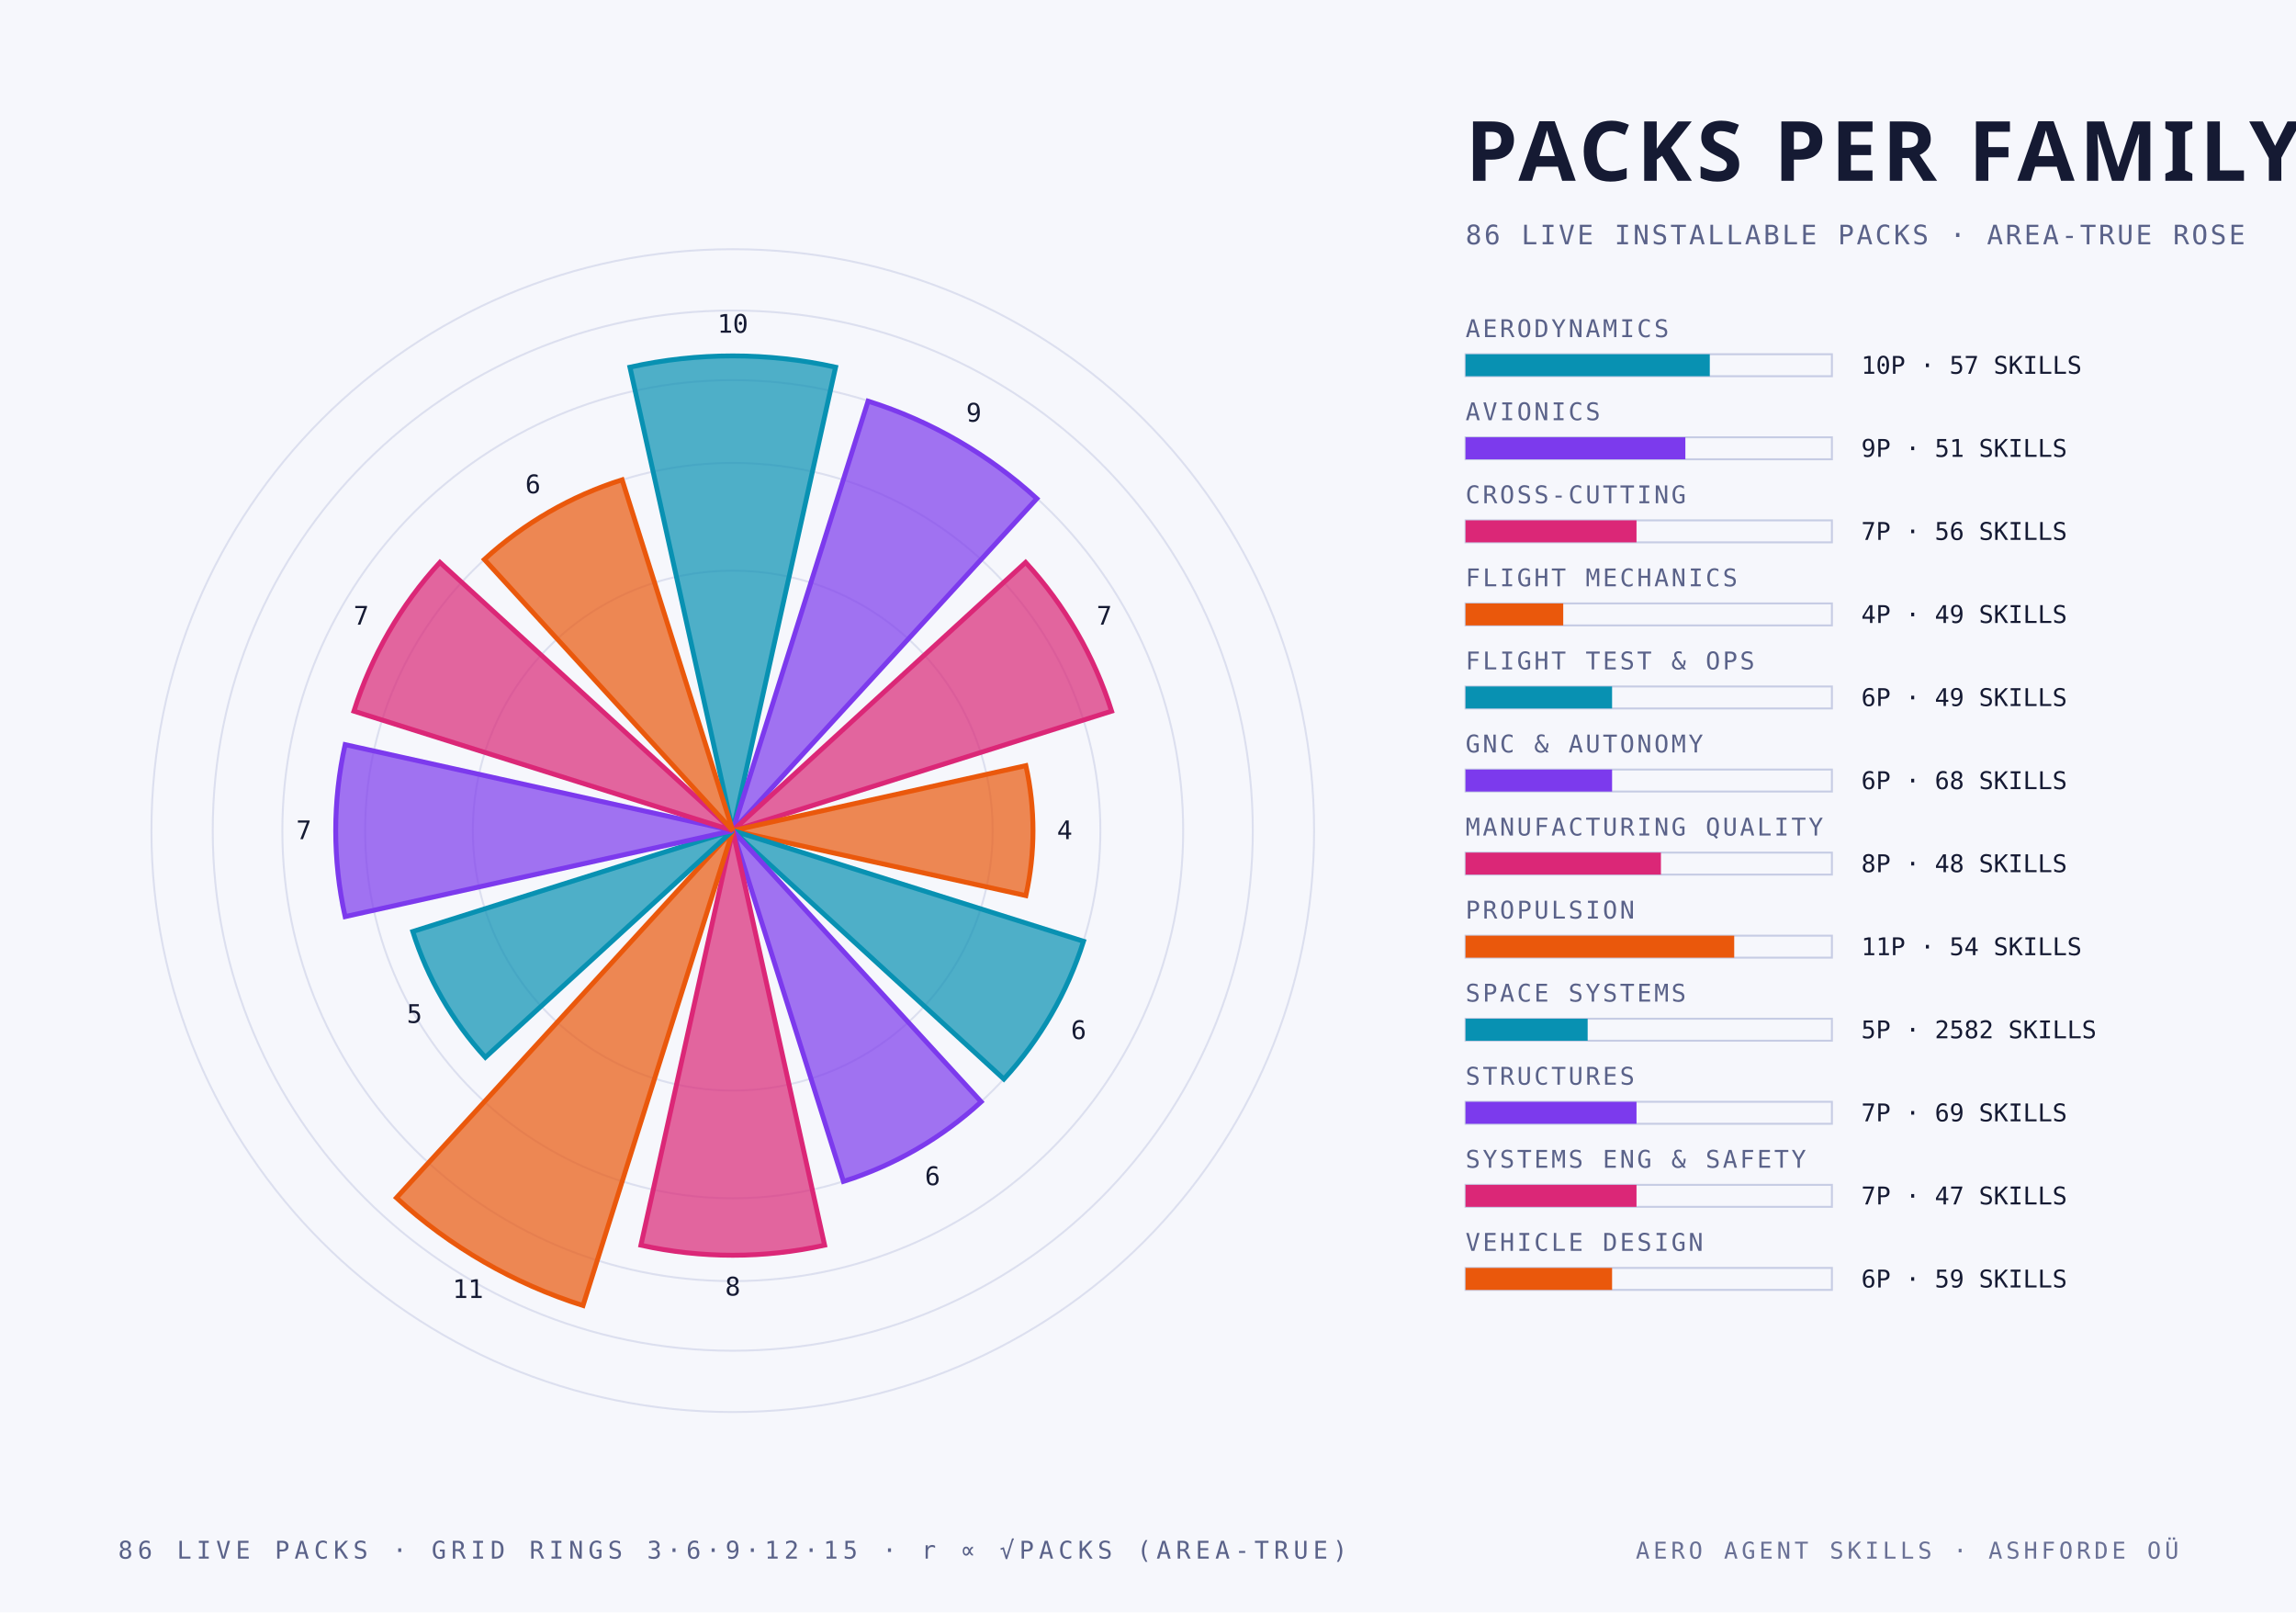
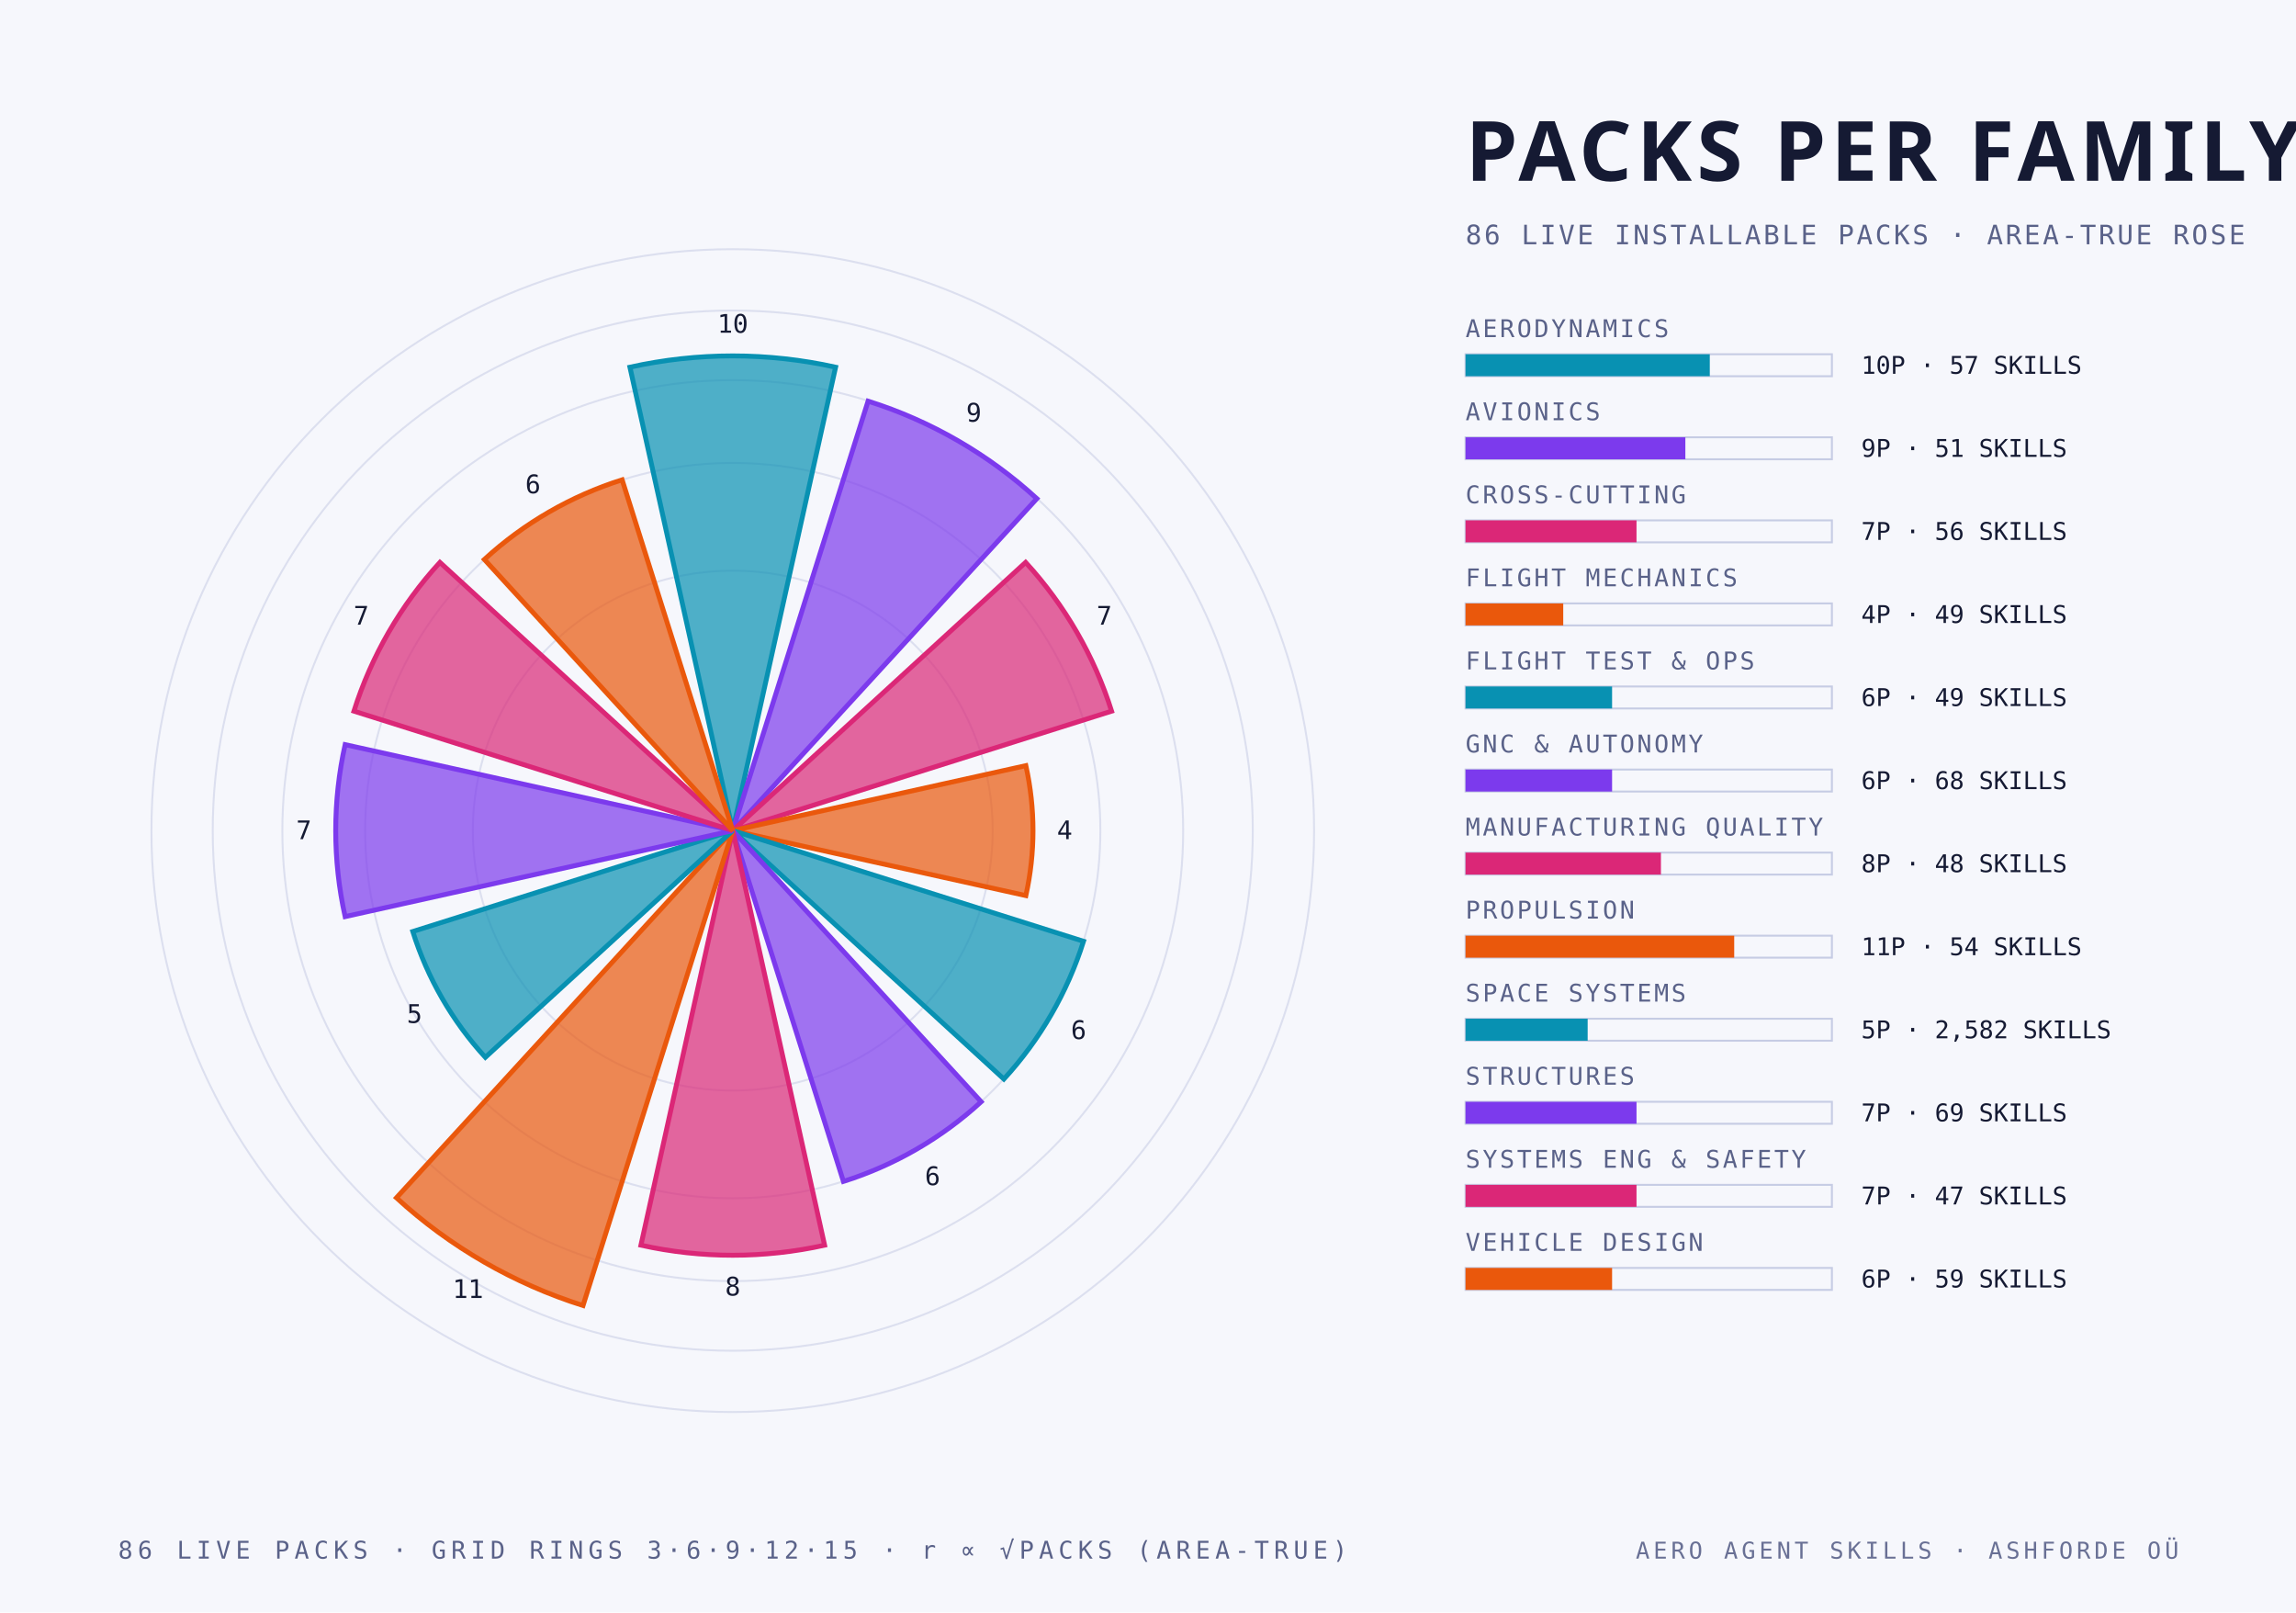
<svg xmlns="http://www.w3.org/2000/svg" width="940" height="660" viewBox="0 0 940 660">
  <style>
    .mono { font-family: "JetBrains Mono", "IBM Plex Mono", "Menlo", monospace; }
    .cond { font-family: "Barlow Condensed", "DIN Condensed", "Arial Narrow", sans-serif; font-weight: 700; text-transform: uppercase; }
    .serif { font-family: "Instrument Serif", Georgia, serif; font-style: italic; }
  </style>
  <rect width="940" height="660" fill="#f6f7fc" />
  <circle cx="300" cy="340" r="106.4" fill="none" stroke="#c6cce4" stroke-width="0.8" stroke-opacity="0.55" />
  <circle cx="300" cy="340" r="150.5" fill="none" stroke="#c6cce4" stroke-width="0.8" stroke-opacity="0.55" />
  <circle cx="300" cy="340" r="184.4" fill="none" stroke="#c6cce4" stroke-width="0.8" stroke-opacity="0.55" />
  <circle cx="300" cy="340" r="212.9" fill="none" stroke="#c6cce4" stroke-width="0.8" stroke-opacity="0.55" />
  <circle cx="300" cy="340" r="238.0" fill="none" stroke="#c6cce4" stroke-width="0.8" stroke-opacity="0.55" />
  <path d="M 300 340 L 257.9 150.3 A 194.3 194.3 0 0 1 342.1 150.3 Z" fill="#0891b2" fill-opacity="0.70" stroke="#0891b2" stroke-width="2" />
  <text class="mono" x="300.0" y="136.2" text-anchor="middle" font-size="10.5" fill="#151a33">10</text>
  <path d="M 300 340 L 355.4 164.2 A 184.4 184.4 0 0 1 424.5 204.1 Z" fill="#7c3aed" fill-opacity="0.70" stroke="#7c3aed" stroke-width="2" />
  <text class="mono" x="398.7" y="172.6" text-anchor="middle" font-size="10.5" fill="#151a33">9</text>
  <path d="M 300 340 L 419.9 230.2 A 162.6 162.6 0 0 1 455.1 291.1 Z" fill="#db2777" fill-opacity="0.70" stroke="#db2777" stroke-width="2" />
  <text class="mono" x="452.1" y="255.7" text-anchor="middle" font-size="10.5" fill="#151a33">7</text>
  <path d="M 300 340 L 420.0 313.4 A 122.9 122.9 0 0 1 420.0 366.6 Z" fill="#ea580c" fill-opacity="0.70" stroke="#ea580c" stroke-width="2" />
  <text class="mono" x="435.9" y="343.5" text-anchor="middle" font-size="10.5" fill="#151a33">4</text>
  <path d="M 300 340 L 443.6 385.3 A 150.5 150.5 0 0 1 411.0 441.7 Z" fill="#0891b2" fill-opacity="0.70" stroke="#0891b2" stroke-width="2" />
  <text class="mono" x="441.6" y="425.3" text-anchor="middle" font-size="10.5" fill="#151a33">6</text>
  <path d="M 300 340 L 401.7 451.0 A 150.5 150.5 0 0 1 345.3 483.6 Z" fill="#7c3aed" fill-opacity="0.70" stroke="#7c3aed" stroke-width="2" />
  <text class="mono" x="381.8" y="485.1" text-anchor="middle" font-size="10.5" fill="#151a33">6</text>
  <path d="M 300 340 L 337.6 509.7 A 173.8 173.8 0 0 1 262.4 509.7 Z" fill="#db2777" fill-opacity="0.70" stroke="#db2777" stroke-width="2" />
  <text class="mono" x="300.0" y="530.3" text-anchor="middle" font-size="10.5" fill="#151a33">8</text>
  <path d="M 300 340 L 238.7 534.4 A 203.8 203.8 0 0 1 162.3 490.3 Z" fill="#ea580c" fill-opacity="0.70" stroke="#ea580c" stroke-width="2" />
  <text class="mono" x="191.6" y="531.3" text-anchor="middle" font-size="10.5" fill="#151a33">11</text>
  <path d="M 300 340 L 198.7 432.8 A 137.4 137.4 0 0 1 169.0 381.3 Z" fill="#0891b2" fill-opacity="0.70" stroke="#0891b2" stroke-width="2" />
  <text class="mono" x="169.7" y="418.7" text-anchor="middle" font-size="10.5" fill="#151a33">5</text>
  <path d="M 300 340 L 141.3 375.2 A 162.6 162.6 0 0 1 141.3 304.8 Z" fill="#7c3aed" fill-opacity="0.70" stroke="#7c3aed" stroke-width="2" />
  <text class="mono" x="124.4" y="343.5" text-anchor="middle" font-size="10.5" fill="#151a33">7</text>
  <path d="M 300 340 L 144.9 291.1 A 162.6 162.6 0 0 1 180.1 230.2 Z" fill="#db2777" fill-opacity="0.70" stroke="#db2777" stroke-width="2" />
  <text class="mono" x="147.9" y="255.7" text-anchor="middle" font-size="10.5" fill="#151a33">7</text>
  <path d="M 300 340 L 198.3 229.0 A 150.5 150.5 0 0 1 254.7 196.4 Z" fill="#ea580c" fill-opacity="0.70" stroke="#ea580c" stroke-width="2" />
  <text class="mono" x="218.2" y="201.9" text-anchor="middle" font-size="10.5" fill="#151a33">6</text>
  <text class="cond" x="600.0" y="74.0" text-anchor="start" font-size="34" fill="#151a33" letter-spacing="2">PACKS PER FAMILY</text>
  <text class="mono" x="600.0" y="100.0" text-anchor="start" font-size="11" fill="#5a6289" letter-spacing="1">86 LIVE INSTALLABLE PACKS · AREA-TRUE ROSE</text>
  <text class="mono" x="600.0" y="138.0" text-anchor="start" font-size="10" fill="#5a6289" letter-spacing="1">AERODYNAMICS</text>
  <rect x="600" y="145" width="150" height="9" fill="none" stroke="#c6cce4" stroke-width="0.8" />
  <rect x="600" y="145" width="100.0" height="9" fill="#0891b2" />
  <text class="mono" x="762.0" y="153.0" text-anchor="start" font-size="10" fill="#151a33">10P · 57 SKILLS</text>
  <text class="mono" x="600.0" y="172.0" text-anchor="start" font-size="10" fill="#5a6289" letter-spacing="1">AVIONICS</text>
  <rect x="600" y="179" width="150" height="9" fill="none" stroke="#c6cce4" stroke-width="0.8" />
  <rect x="600" y="179" width="90.0" height="9" fill="#7c3aed" />
  <text class="mono" x="762.0" y="187.0" text-anchor="start" font-size="10" fill="#151a33">9P · 51 SKILLS</text>
  <text class="mono" x="600.0" y="206.0" text-anchor="start" font-size="10" fill="#5a6289" letter-spacing="1">CROSS-CUTTING</text>
  <rect x="600" y="213" width="150" height="9" fill="none" stroke="#c6cce4" stroke-width="0.8" />
  <rect x="600" y="213" width="70.0" height="9" fill="#db2777" />
  <text class="mono" x="762.0" y="221.0" text-anchor="start" font-size="10" fill="#151a33">7P · 56 SKILLS</text>
  <text class="mono" x="600.0" y="240.0" text-anchor="start" font-size="10" fill="#5a6289" letter-spacing="1">FLIGHT MECHANICS</text>
  <rect x="600" y="247" width="150" height="9" fill="none" stroke="#c6cce4" stroke-width="0.8" />
  <rect x="600" y="247" width="40.0" height="9" fill="#ea580c" />
  <text class="mono" x="762.0" y="255.0" text-anchor="start" font-size="10" fill="#151a33">4P · 49 SKILLS</text>
  <text class="mono" x="600.0" y="274.0" text-anchor="start" font-size="10" fill="#5a6289" letter-spacing="1">FLIGHT TEST &amp; OPS</text>
  <rect x="600" y="281" width="150" height="9" fill="none" stroke="#c6cce4" stroke-width="0.8" />
  <rect x="600" y="281" width="60.0" height="9" fill="#0891b2" />
  <text class="mono" x="762.0" y="289.0" text-anchor="start" font-size="10" fill="#151a33">6P · 49 SKILLS</text>
  <text class="mono" x="600.0" y="308.0" text-anchor="start" font-size="10" fill="#5a6289" letter-spacing="1">GNC &amp; AUTONOMY</text>
  <rect x="600" y="315" width="150" height="9" fill="none" stroke="#c6cce4" stroke-width="0.8" />
  <rect x="600" y="315" width="60.0" height="9" fill="#7c3aed" />
  <text class="mono" x="762.0" y="323.0" text-anchor="start" font-size="10" fill="#151a33">6P · 68 SKILLS</text>
  <text class="mono" x="600.0" y="342.0" text-anchor="start" font-size="10" fill="#5a6289" letter-spacing="1">MANUFACTURING QUALITY</text>
  <rect x="600" y="349" width="150" height="9" fill="none" stroke="#c6cce4" stroke-width="0.8" />
  <rect x="600" y="349" width="80.0" height="9" fill="#db2777" />
  <text class="mono" x="762.0" y="357.0" text-anchor="start" font-size="10" fill="#151a33">8P · 48 SKILLS</text>
  <text class="mono" x="600.0" y="376.0" text-anchor="start" font-size="10" fill="#5a6289" letter-spacing="1">PROPULSION</text>
  <rect x="600" y="383" width="150" height="9" fill="none" stroke="#c6cce4" stroke-width="0.8" />
  <rect x="600" y="383" width="110.0" height="9" fill="#ea580c" />
  <text class="mono" x="762.0" y="391.0" text-anchor="start" font-size="10" fill="#151a33">11P · 54 SKILLS</text>
  <text class="mono" x="600.0" y="410.0" text-anchor="start" font-size="10" fill="#5a6289" letter-spacing="1">SPACE SYSTEMS</text>
  <rect x="600" y="417" width="150" height="9" fill="none" stroke="#c6cce4" stroke-width="0.8" />
  <rect x="600" y="417" width="50.0" height="9" fill="#0891b2" />
-   <text class="mono" x="762.0" y="425.0" text-anchor="start" font-size="10" fill="#151a33">5P · 2582 SKILLS</text>
+   <text class="mono" x="762.0" y="425.0" text-anchor="start" font-size="10" fill="#151a33">5P · 2,582 SKILLS</text>
  <text class="mono" x="600.0" y="444.0" text-anchor="start" font-size="10" fill="#5a6289" letter-spacing="1">STRUCTURES</text>
  <rect x="600" y="451" width="150" height="9" fill="none" stroke="#c6cce4" stroke-width="0.8" />
  <rect x="600" y="451" width="70.0" height="9" fill="#7c3aed" />
  <text class="mono" x="762.0" y="459.0" text-anchor="start" font-size="10" fill="#151a33">7P · 69 SKILLS</text>
  <text class="mono" x="600.0" y="478.0" text-anchor="start" font-size="10" fill="#5a6289" letter-spacing="1">SYSTEMS ENG &amp; SAFETY</text>
  <rect x="600" y="485" width="150" height="9" fill="none" stroke="#c6cce4" stroke-width="0.8" />
  <rect x="600" y="485" width="70.0" height="9" fill="#db2777" />
  <text class="mono" x="762.0" y="493.0" text-anchor="start" font-size="10" fill="#151a33">7P · 47 SKILLS</text>
  <text class="mono" x="600.0" y="512.0" text-anchor="start" font-size="10" fill="#5a6289" letter-spacing="1">VEHICLE DESIGN</text>
  <rect x="600" y="519" width="150" height="9" fill="none" stroke="#c6cce4" stroke-width="0.8" />
  <rect x="600" y="519" width="60.0" height="9" fill="#ea580c" />
  <text class="mono" x="762.0" y="527.0" text-anchor="start" font-size="10" fill="#151a33">6P · 59 SKILLS</text>
  <text class="mono" x="300.0" y="638.0" text-anchor="middle" font-size="10" fill="#5a6289" letter-spacing="2">86 LIVE PACKS · GRID RINGS 3·6·9·12·15 · r ∝ √PACKS (AREA-TRUE)</text>
  <text class="mono" x="892.0" y="638.0" text-anchor="end" font-size="9.5" fill="#5a6289" letter-spacing="1.5" opacity="0.9">AERO AGENT SKILLS · ASHFORDE OÜ</text>
</svg>
